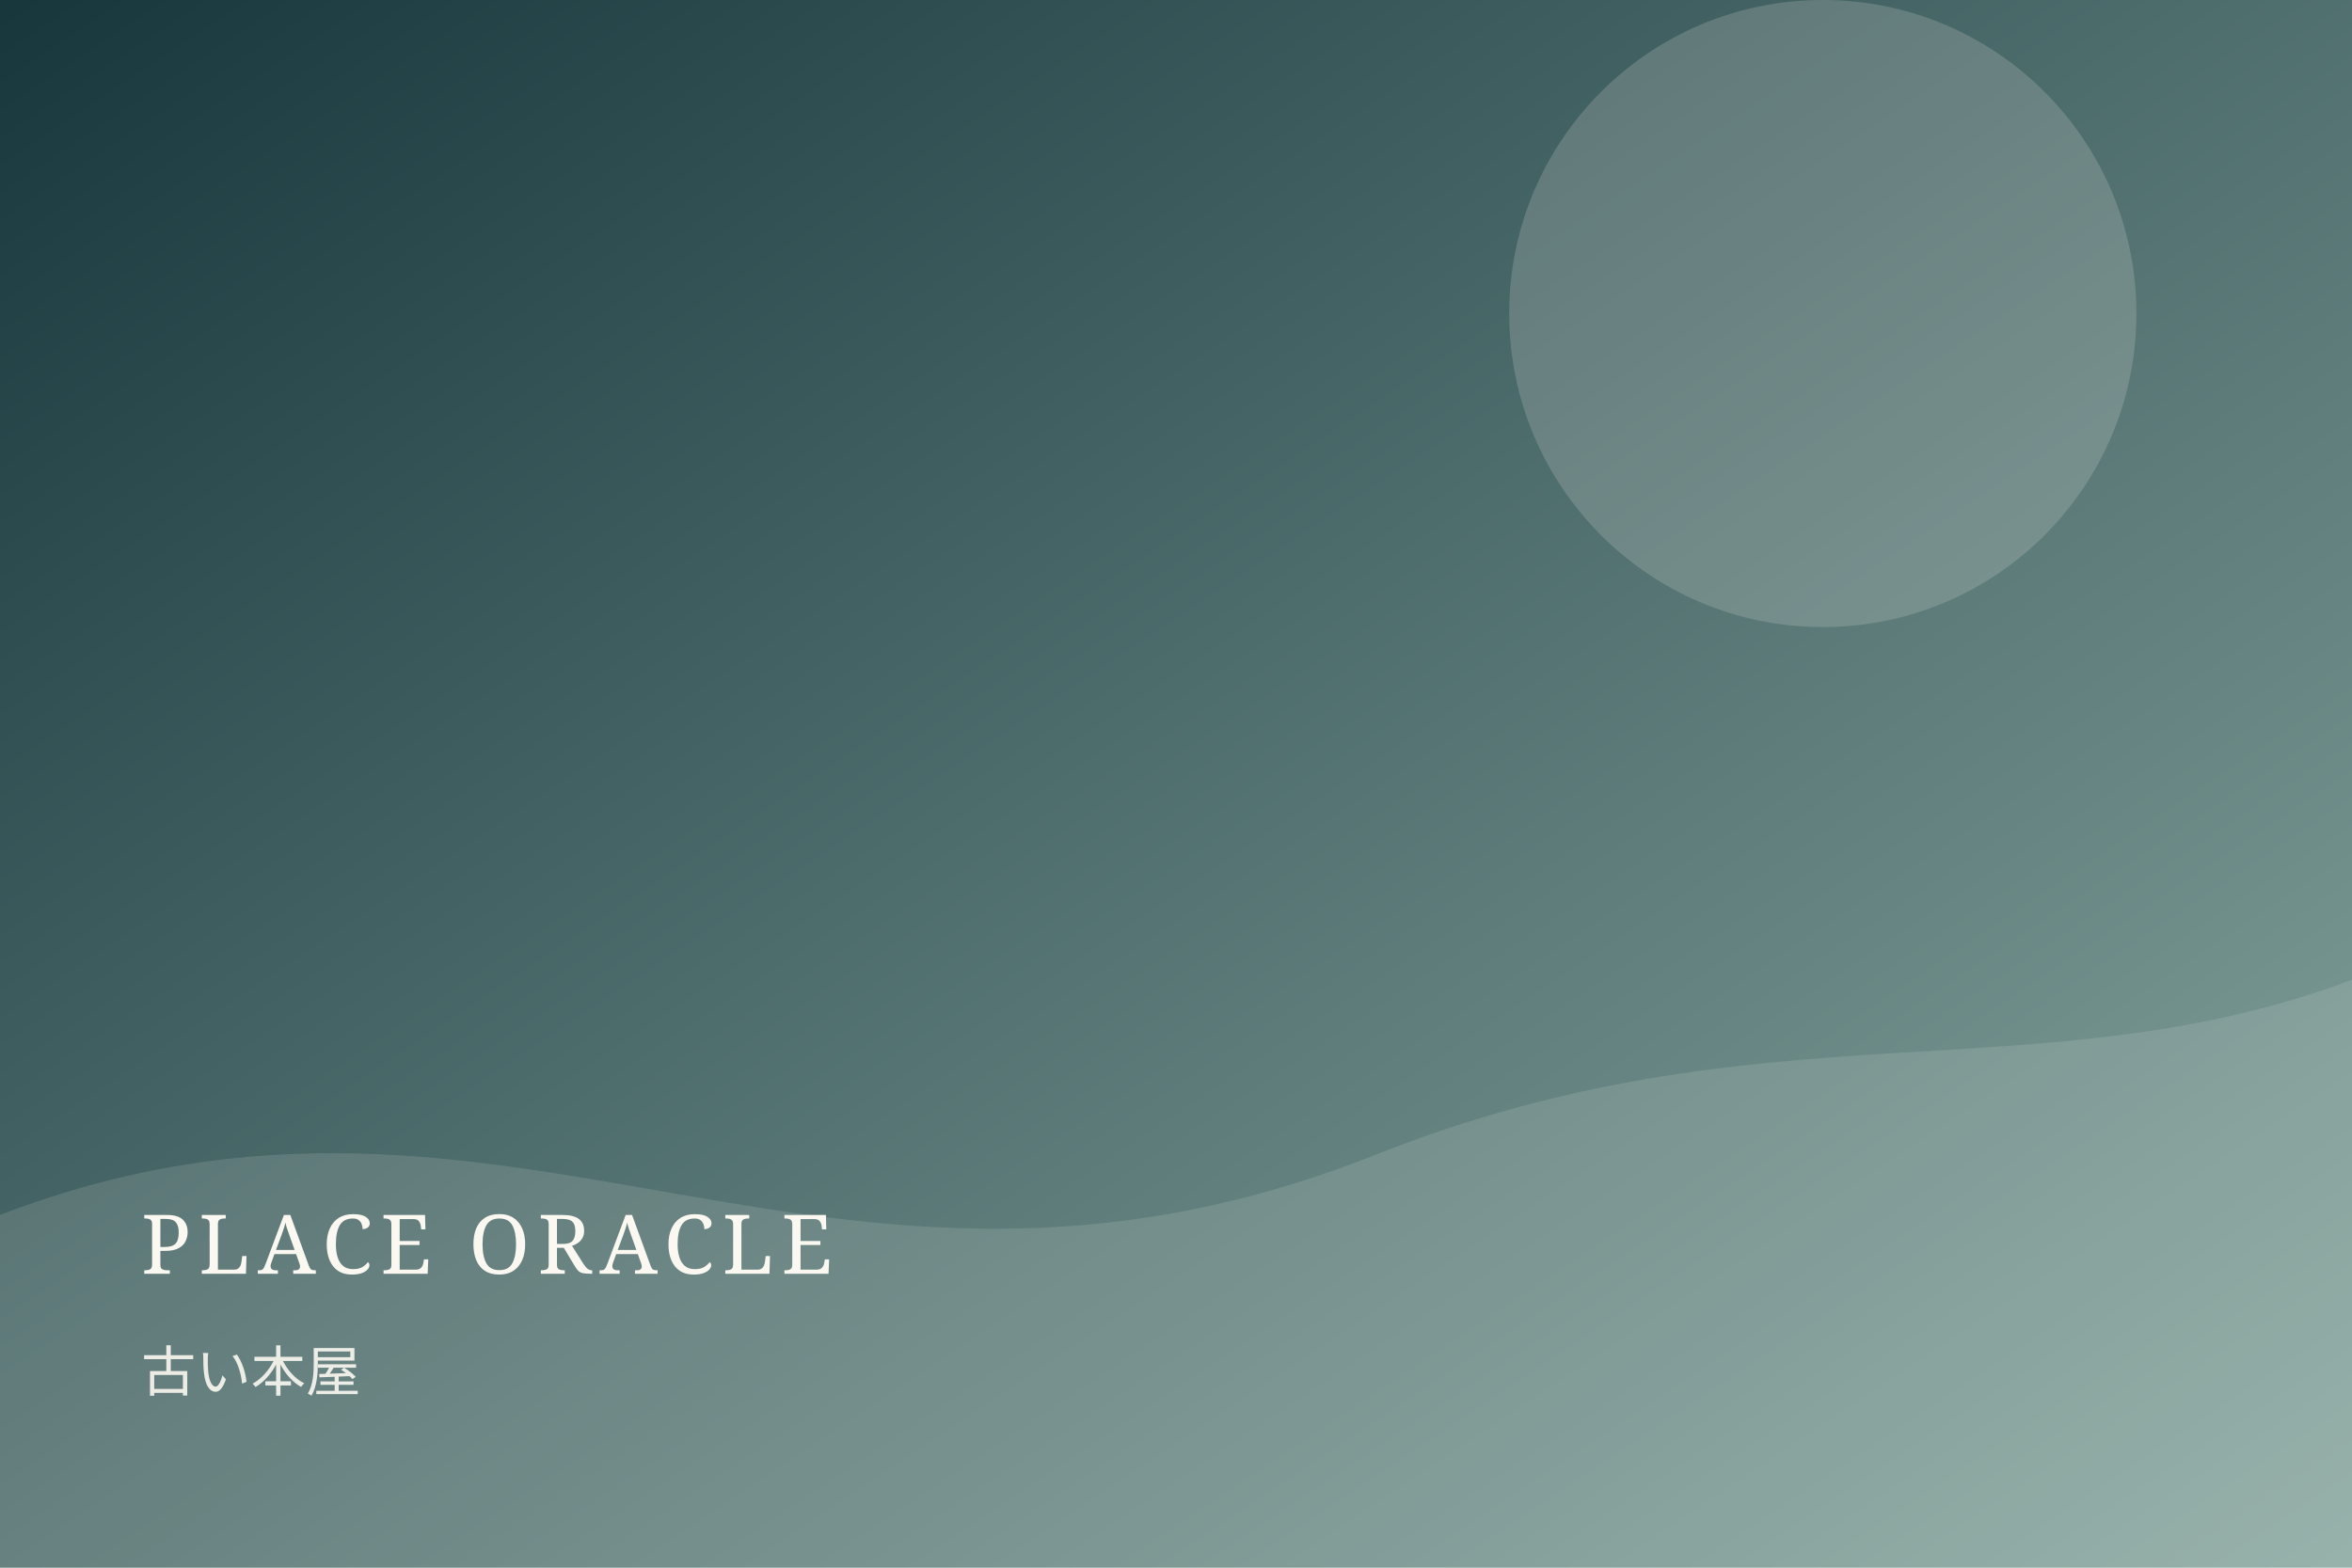
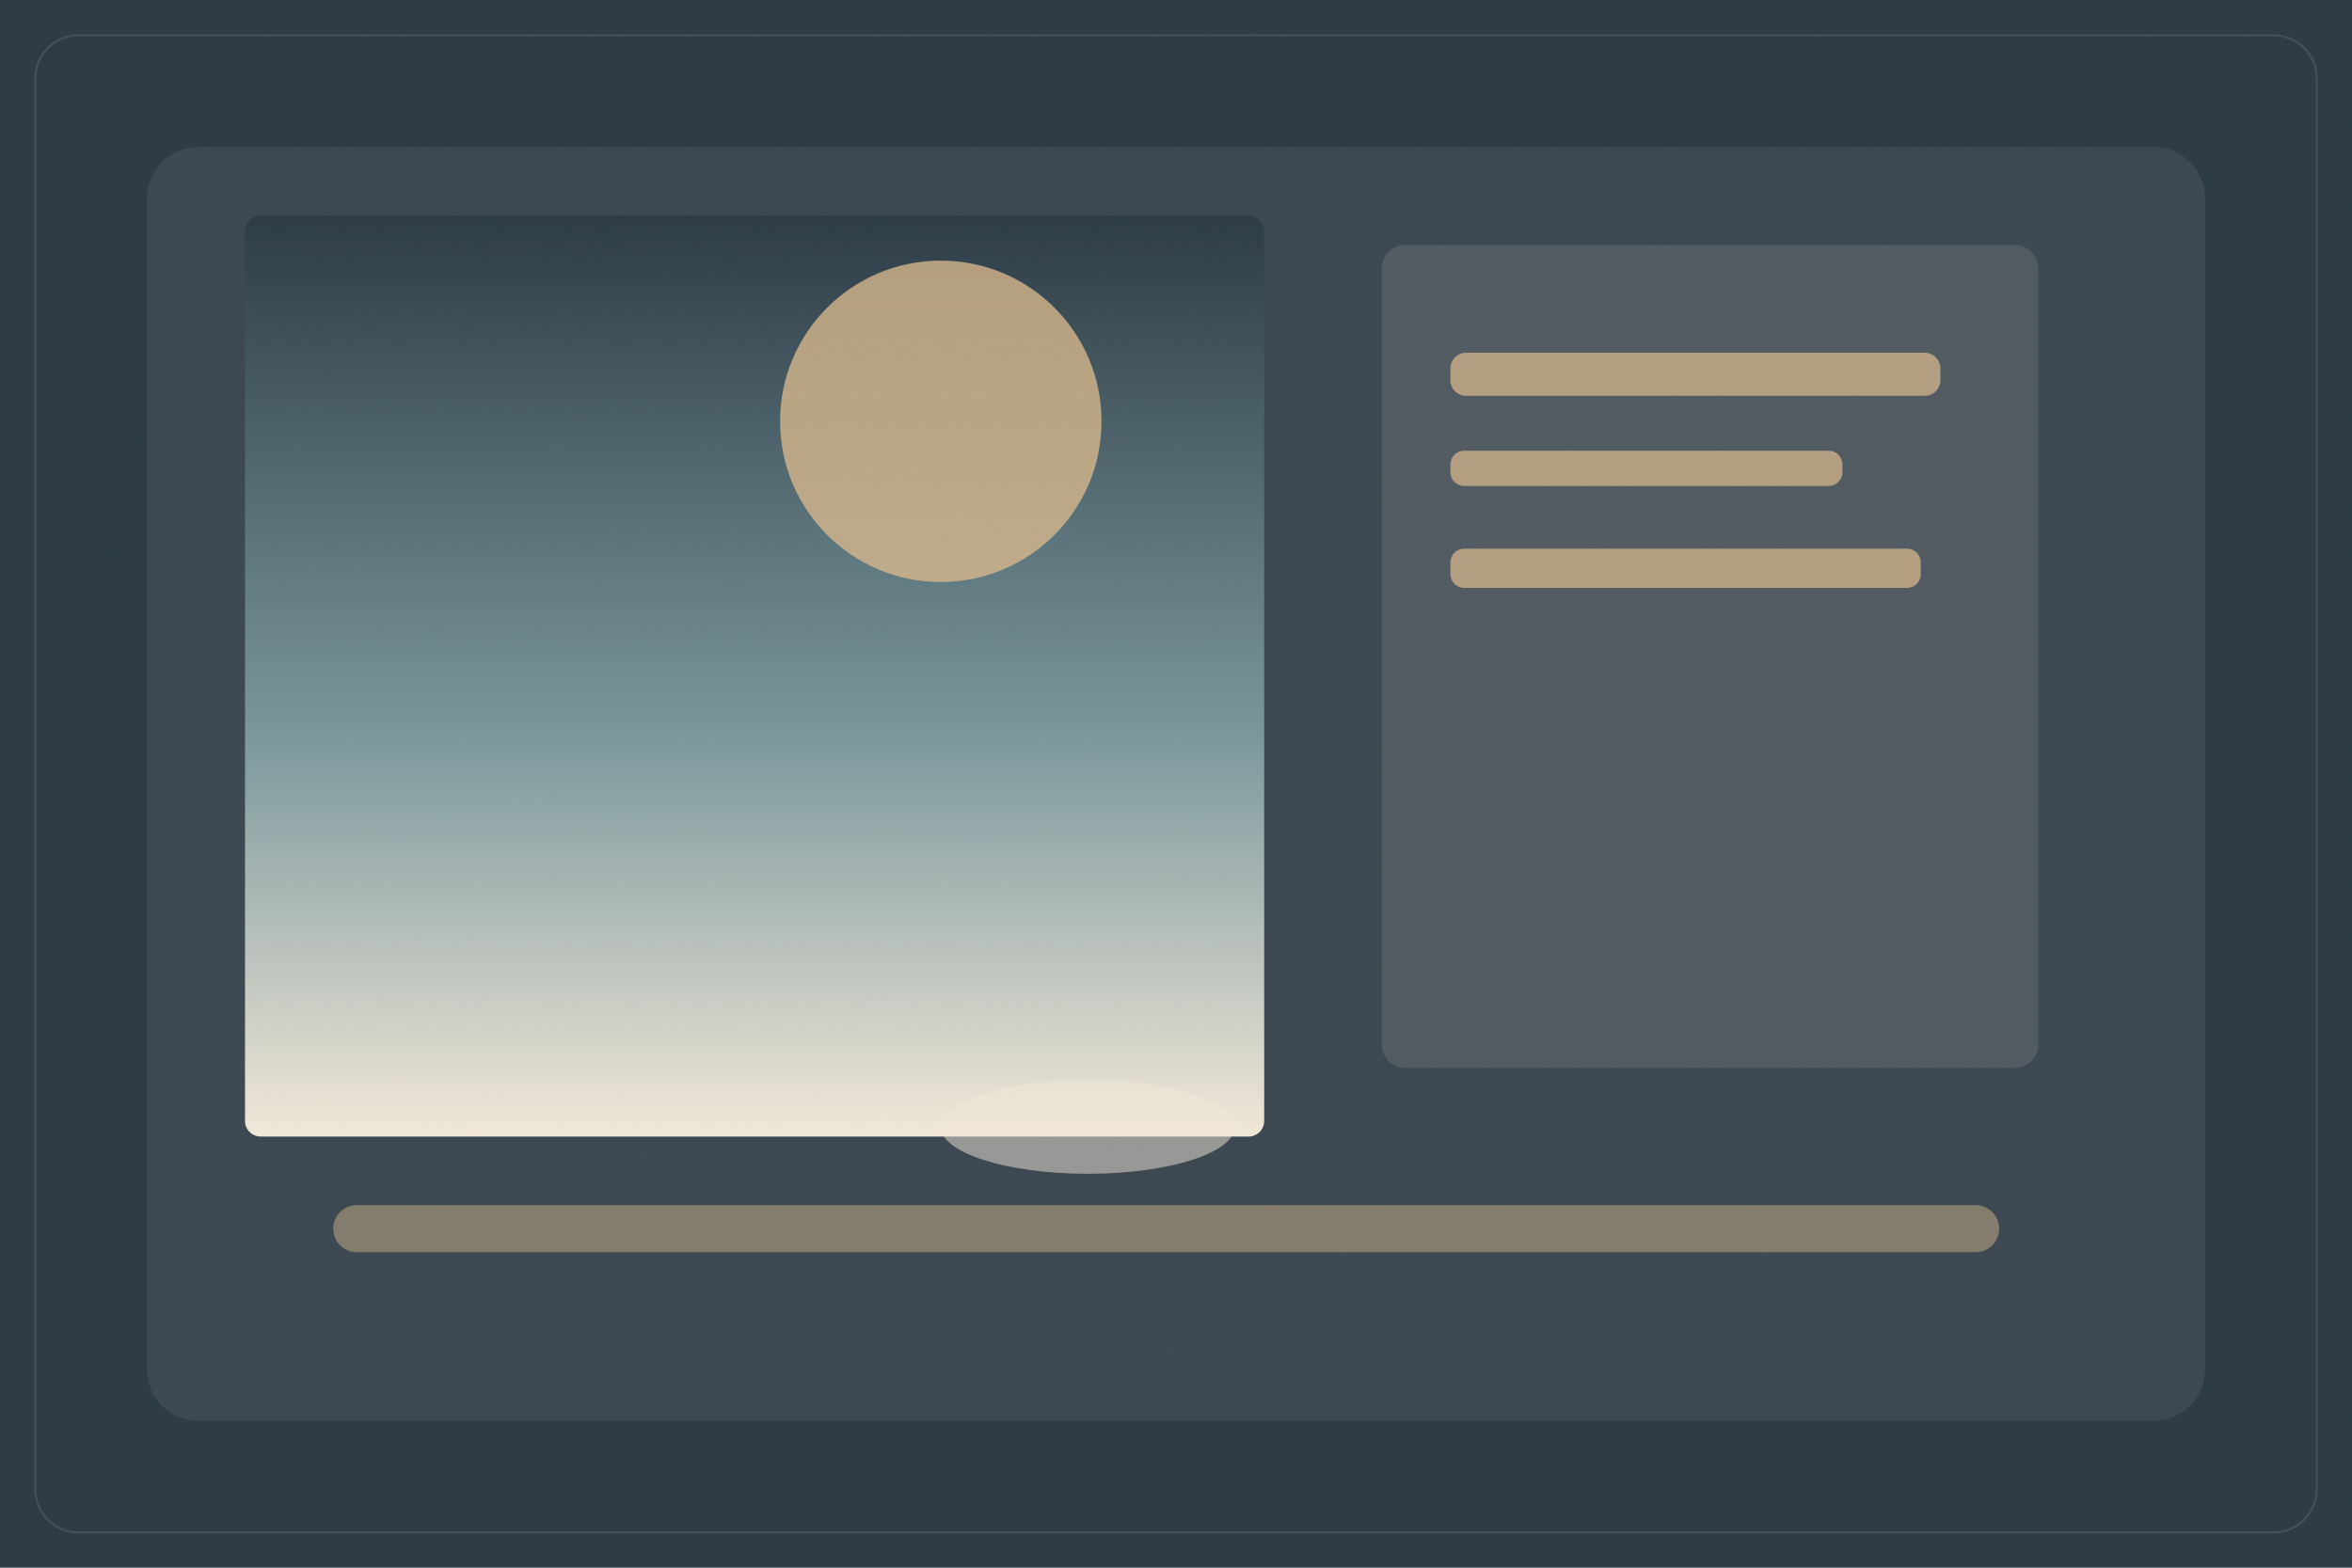
- <svg xmlns="http://www.w3.org/2000/svg" viewBox="0 0 1200 800" role="img" aria-label="古い本屋">
+ <svg xmlns="http://www.w3.org/2000/svg" viewBox="0 0 1200 800" role="img" aria-label="窓越しに見える本屋の店内">
  <defs>
-     <linearGradient id="g" x1="0" y1="0" x2="1" y2="1">
-       <stop offset="0" stop-color="#17363c" />
-       <stop offset="1" stop-color="#8aa9a2" />
+     <linearGradient id="s" x2="0" y2="1">
+       <stop stop-color="#2c3b46" />
+       <stop offset=".56" stop-color="#79969b" />
+       <stop offset="1" stop-color="#f1e8d8" />
    </linearGradient>
+     <linearGradient id="w" x2="0" y2="1">
+       <stop stop-color="#79969b" />
+       <stop offset="1" stop-color="#2c3b46" />
+     </linearGradient>
+     <filter id="g">
+       <feTurbulence type="fractalNoise" baseFrequency=".8" numOctaves="2" seed="18" />
+       <feComponentTransfer>
+         <feFuncA type="table" tableValues="0 .035" />
+       </feComponentTransfer>
+     </filter>
  </defs>
-   <rect width="1200" height="800" fill="url(#g)" />
-   <circle cx="930" cy="160" r="160" fill="#f4f0e7" opacity=".18" />
-   <path d="M0 620 C260 520 420 700 700 590 C900 510 1040 560 1200 500 L1200 800 L0 800 Z" fill="#f4f0e7" opacity=".14" />
-   <text x="72" y="650" fill="#fbf8f1" font-family="serif" font-size="42" letter-spacing="4">PLACE ORACLE</text>
-   <text x="72" y="710" fill="#fbf8f1" font-family="sans-serif" font-size="28" opacity=".9">古い本屋</text>
+   <rect width="1200" height="800" fill="#2c3b46" />
+   <rect x="75" y="75" width="1050" height="650" rx="26" fill="#f1e8d8" opacity=".08" />
+   <rect x="125" y="110" width="520" height="470" rx="8" fill="url(#s)" />
+   <circle cx="480" cy="215" r="82" fill="#d8b98d" opacity=".78" />
+   <rect x="705" y="125" width="335" height="420" rx="12" fill="#f1e8d8" opacity=".12" />
+   <g fill="#d8b98d" opacity=".72">
+     <rect x="740" y="180" width="250" height="22" rx="8" />
+     <rect x="740" y="230" width="200" height="18" rx="7" />
+     <rect x="740" y="280" width="240" height="20" rx="7" />
+   </g>
+   <rect x="170" y="615" width="850" height="24" rx="12" fill="#d8b98d" opacity=".46" />
+   <ellipse cx="555" cy="575" rx="75" ry="24" fill="#f1e8d8" opacity=".5" />
+   <rect width="1200" height="800" filter="url(#g)" opacity=".4" />
+   <rect x="18" y="18" width="1164" height="764" rx="22" fill="none" stroke="#f1e8d8" stroke-opacity=".12" />
</svg>
